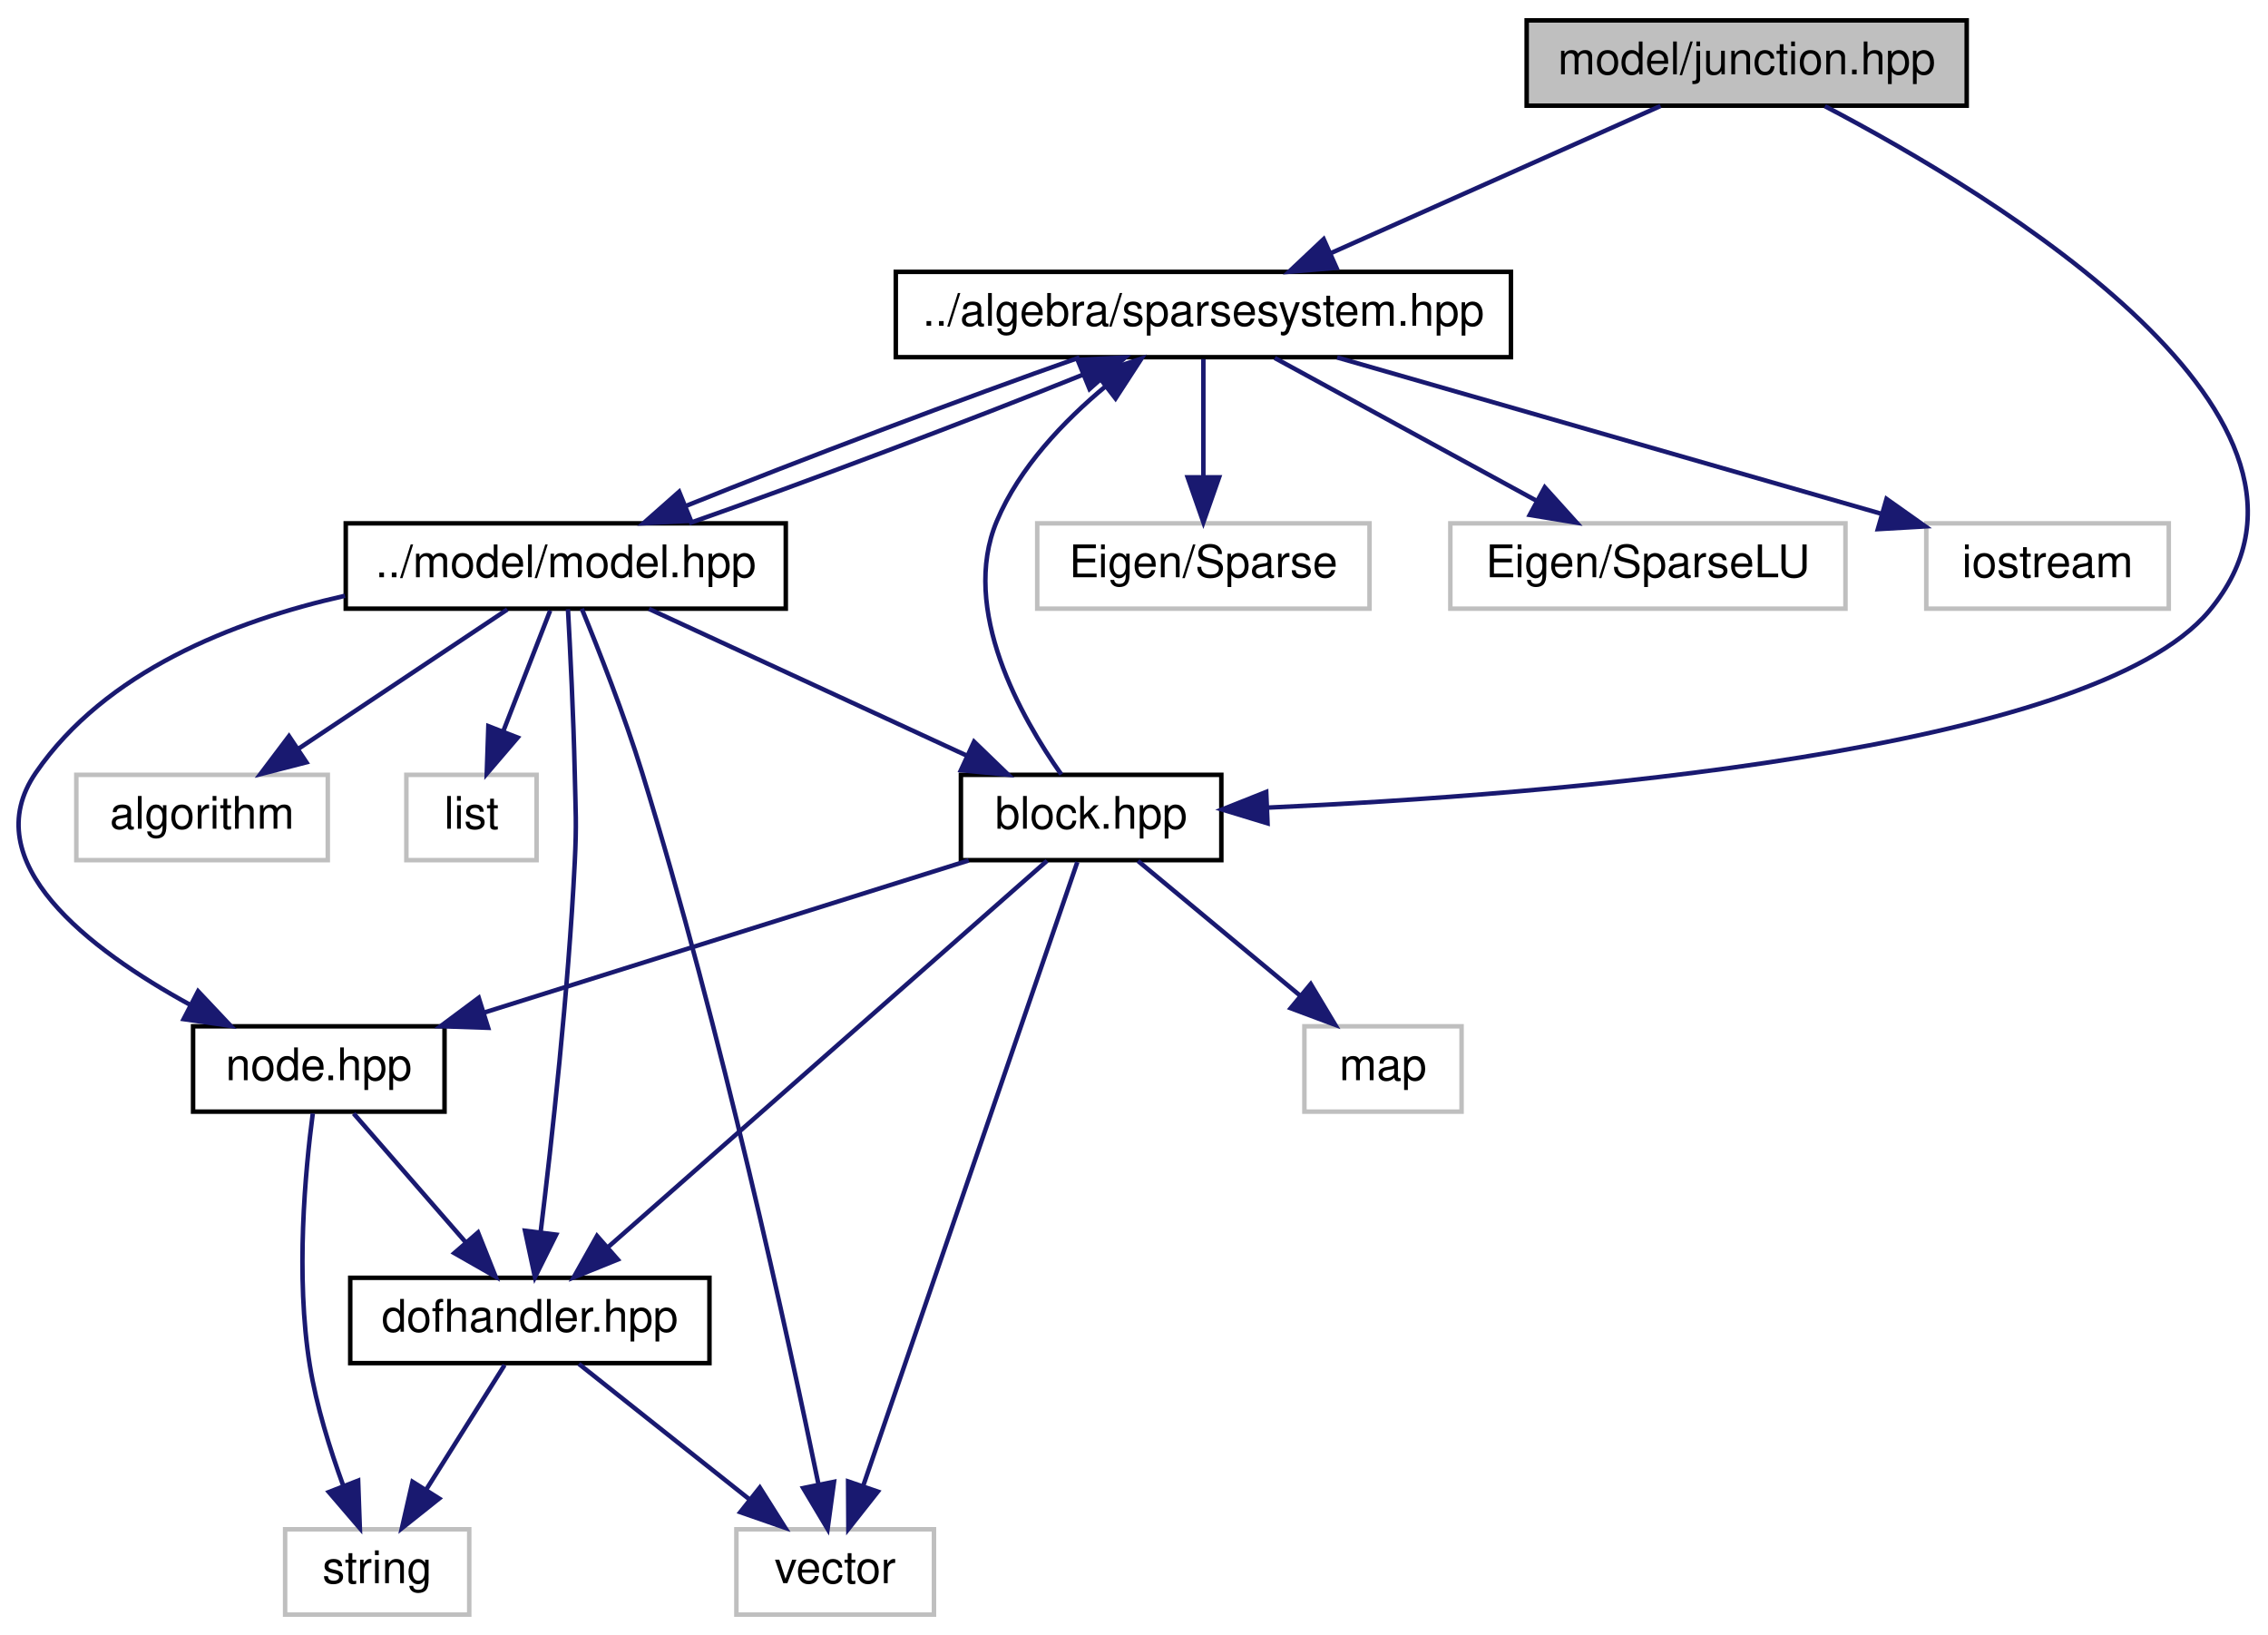
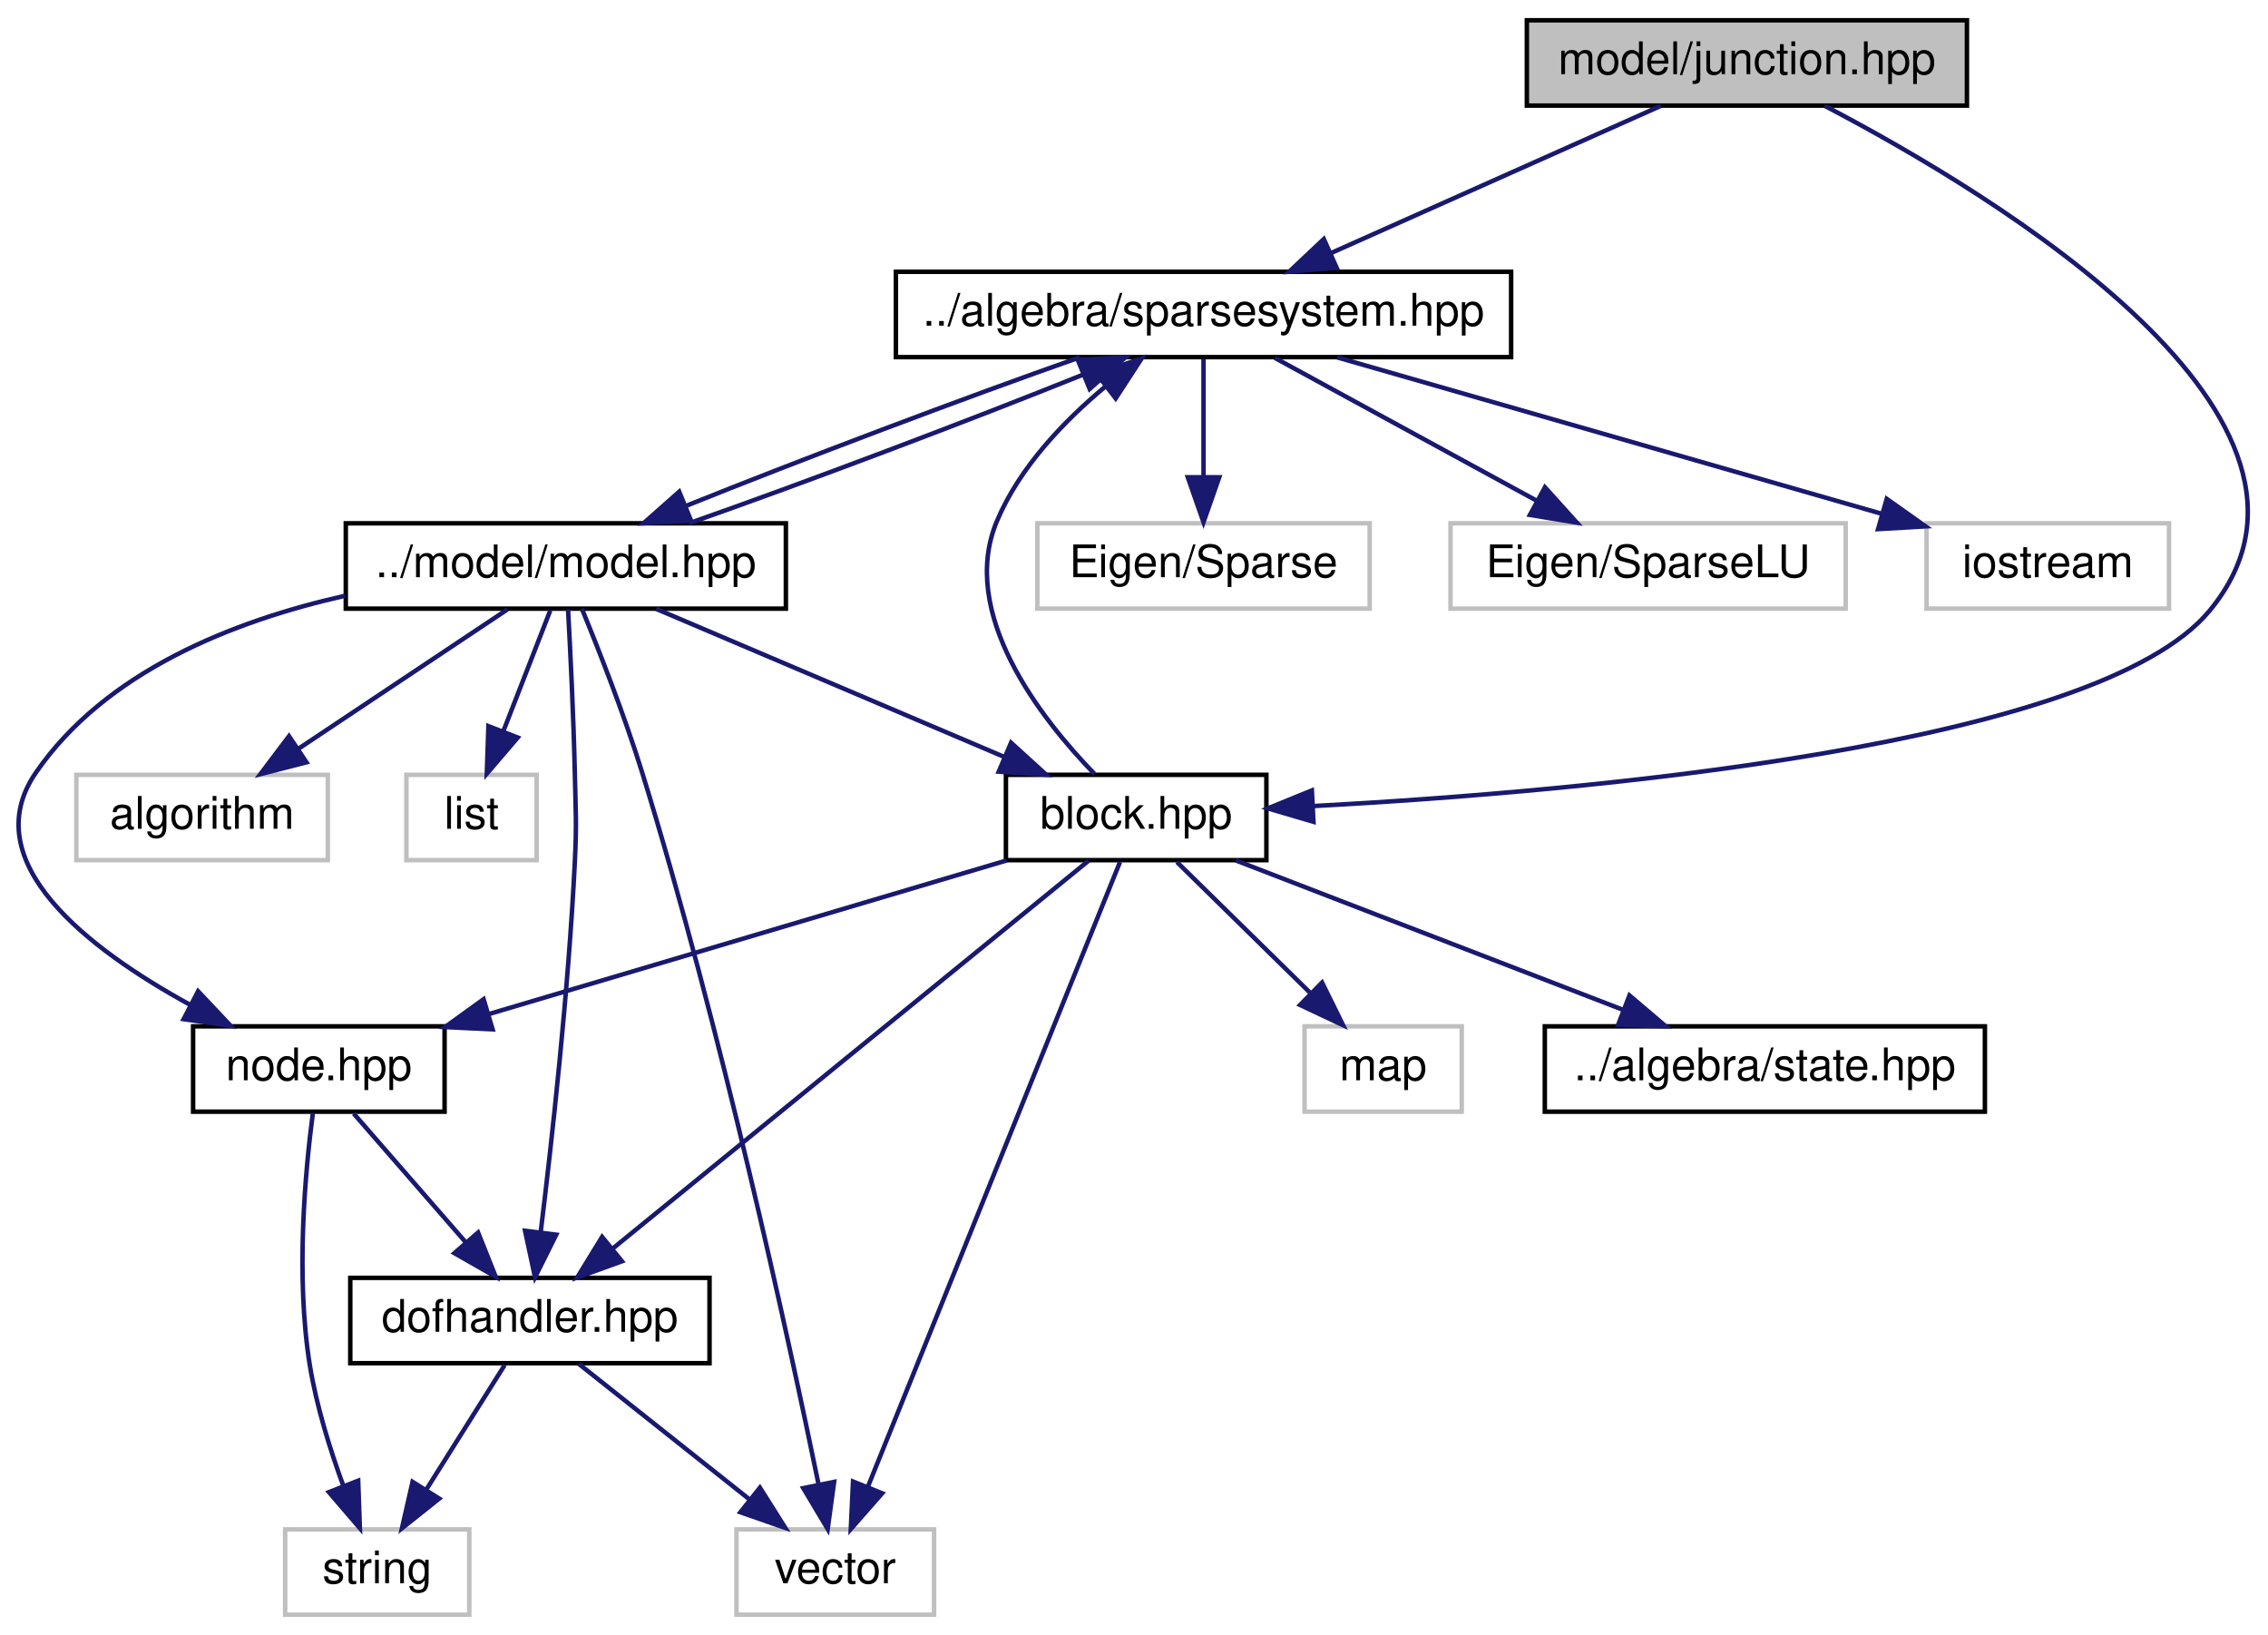
- <svg xmlns="http://www.w3.org/2000/svg" xmlns:xlink="http://www.w3.org/1999/xlink" width="505pt" height="364pt" viewBox="0.00 0.00 505.10 364.00">
+ <svg xmlns="http://www.w3.org/2000/svg" xmlns:xlink="http://www.w3.org/1999/xlink" width="505pt" height="364pt" viewBox="0.00 0.00 505.04 364.00">
  <g id="graph0" class="graph" transform="scale(1 1) rotate(0) translate(4 360)">
    <g id="node1" class="node">
      <g id="a_node1">
        <a xlink:title="MODEL::Junction source file.">
          <polygon fill="#bfbfbf" stroke="black" points="336,-336.5 336,-355.5 434,-355.5 434,-336.5 336,-336.5" />
          <text text-anchor="middle" x="385" y="-343.5" font-family="Helvetica,sans-Serif" font-size="10.00">model/junction.hpp</text>
        </a>
      </g>
    </g>
    <g id="node2" class="node">
      <g id="a_node2">
        <a xlink:href="sparsesystem_8hpp.html" target="_top" xlink:title="ALGEBRA::SparseSystem source file.">
          <polygon fill="none" stroke="black" points="195.5,-280.5 195.5,-299.5 332.5,-299.5 332.5,-280.5 195.5,-280.5" />
          <text text-anchor="middle" x="264" y="-287.5" font-family="Helvetica,sans-Serif" font-size="10.00">../algebra/sparsesystem.hpp</text>
        </a>
      </g>
    </g>
    <g id="edge1" class="edge">
      <path fill="none" stroke="midnightblue" d="M365.82,-336.44C346.09,-327.64 315.11,-313.81 292.5,-303.72" />
      <polygon fill="midnightblue" stroke="midnightblue" points="293.64,-300.4 283.08,-299.52 290.79,-306.79 293.64,-300.4" />
    </g>
    <g id="node10" class="node">
      <g id="a_node10">
        <a xlink:href="block_8hpp.html" target="_top" xlink:title="MODEL::Block source file.">
-           <polygon fill="none" stroke="black" points="210,-168.5 210,-187.5 268,-187.5 268,-168.5 210,-168.5" />
-           <text text-anchor="middle" x="239" y="-175.5" font-family="Helvetica,sans-Serif" font-size="10.00">block.hpp</text>
-         </a>
-       </g>
-     </g>
-     <g id="edge22" class="edge">
-       <path fill="none" stroke="midnightblue" d="M402.42,-336.39C440.19,-316.63 523.46,-266.45 488,-224 461.72,-192.54 341.44,-183.04 278.17,-180.19" />
-       <polygon fill="midnightblue" stroke="midnightblue" points="278.29,-176.7 268.16,-179.78 278,-183.69 278.29,-176.7" />
+           <polygon fill="none" stroke="black" points="220,-168.5 220,-187.5 278,-187.5 278,-168.5 220,-168.5" />
+           <text text-anchor="middle" x="249" y="-175.5" font-family="Helvetica,sans-Serif" font-size="10.00">block.hpp</text>
+         </a>
+       </g>
+     </g>
+     <g id="edge23" class="edge">
+       <path fill="none" stroke="midnightblue" d="M402.4,-336.41C440.13,-316.68 523.31,-266.58 488,-224 463.09,-193.97 349.59,-183.84 288.39,-180.54" />
+       <polygon fill="midnightblue" stroke="midnightblue" points="288.48,-177.04 278.32,-180.03 288.13,-184.03 288.48,-177.04" />
    </g>
    <g id="node3" class="node">
      <g id="a_node3">
        <a xlink:title=" ">
          <polygon fill="none" stroke="#bfbfbf" points="227,-224.5 227,-243.5 301,-243.5 301,-224.5 227,-224.5" />
          <text text-anchor="middle" x="264" y="-231.5" font-family="Helvetica,sans-Serif" font-size="10.00">Eigen/Sparse</text>
        </a>
      </g>
    </g>
    <g id="edge2" class="edge">
      <path fill="none" stroke="midnightblue" d="M264,-280.08C264,-273.01 264,-262.86 264,-253.99" />
      <polygon fill="midnightblue" stroke="midnightblue" points="267.5,-253.75 264,-243.75 260.5,-253.75 267.5,-253.75" />
    </g>
    <g id="node4" class="node">
      <g id="a_node4">
        <a xlink:title=" ">
          <polygon fill="none" stroke="#bfbfbf" points="319,-224.5 319,-243.5 407,-243.5 407,-224.5 319,-224.5" />
          <text text-anchor="middle" x="363" y="-231.5" font-family="Helvetica,sans-Serif" font-size="10.00">Eigen/SparseLU</text>
        </a>
      </g>
    </g>
    <g id="edge3" class="edge">
      <path fill="none" stroke="midnightblue" d="M279.9,-280.32C295.64,-271.74 319.94,-258.49 338.21,-248.52" />
      <polygon fill="midnightblue" stroke="midnightblue" points="340.03,-251.52 347.13,-243.65 336.68,-245.37 340.03,-251.52" />
    </g>
    <g id="node5" class="node">
      <g id="a_node5">
        <a xlink:title=" ">
          <polygon fill="none" stroke="#bfbfbf" points="425,-224.5 425,-243.5 479,-243.5 479,-224.5 425,-224.5" />
          <text text-anchor="middle" x="452" y="-231.5" font-family="Helvetica,sans-Serif" font-size="10.00">iostream</text>
        </a>
      </g>
    </g>
    <g id="edge4" class="edge">
      <path fill="none" stroke="midnightblue" d="M293.79,-280.44C326.58,-271.02 379.35,-255.87 414.82,-245.68" />
      <polygon fill="midnightblue" stroke="midnightblue" points="416.14,-248.94 424.79,-242.82 414.21,-242.21 416.14,-248.94" />
    </g>
    <g id="node6" class="node">
      <g id="a_node6">
        <a xlink:href="model_8hpp.html" target="_top" xlink:title="MODEL::Model source file.">
          <polygon fill="none" stroke="black" points="73,-224.5 73,-243.5 171,-243.5 171,-224.5 73,-224.5" />
          <text text-anchor="middle" x="122" y="-231.5" font-family="Helvetica,sans-Serif" font-size="10.00">../model/model.hpp</text>
        </a>
      </g>
    </g>
    <g id="edge5" class="edge">
      <path fill="none" stroke="midnightblue" d="M236.41,-280.44C210.98,-271.52 173.73,-257.44 148.62,-247.32" />
      <polygon fill="midnightblue" stroke="midnightblue" points="149.89,-244.06 139.31,-243.52 147.25,-250.54 149.89,-244.06" />
    </g>
    <g id="edge9" class="edge">
      <path fill="none" stroke="midnightblue" d="M149.47,-243.52C174.87,-252.43 212.12,-266.5 237.27,-276.64" />
      <polygon fill="midnightblue" stroke="midnightblue" points="236,-279.9 246.59,-280.44 238.65,-273.42 236,-279.9" />
    </g>
    <g id="node7" class="node">
      <g id="a_node7">
        <a xlink:title=" ">
          <polygon fill="none" stroke="#bfbfbf" points="13,-168.5 13,-187.5 69,-187.5 69,-168.5 13,-168.5" />
          <text text-anchor="middle" x="41" y="-175.5" font-family="Helvetica,sans-Serif" font-size="10.00">algorithm</text>
        </a>
      </g>
    </g>
    <g id="edge6" class="edge">
      <path fill="none" stroke="midnightblue" d="M108.98,-224.32C96.47,-215.98 77.32,-203.21 62.53,-193.35" />
      <polygon fill="midnightblue" stroke="midnightblue" points="64.24,-190.29 53.98,-187.65 60.36,-196.11 64.24,-190.29" />
    </g>
    <g id="node8" class="node">
      <g id="a_node8">
        <a xlink:title=" ">
          <polygon fill="none" stroke="#bfbfbf" points="86.5,-168.5 86.5,-187.5 115.5,-187.5 115.5,-168.5 86.5,-168.5" />
          <text text-anchor="middle" x="101" y="-175.5" font-family="Helvetica,sans-Serif" font-size="10.00">list</text>
        </a>
      </g>
    </g>
    <g id="edge7" class="edge">
      <path fill="none" stroke="midnightblue" d="M118.53,-224.08C115.69,-216.77 111.57,-206.18 108.04,-197.1" />
      <polygon fill="midnightblue" stroke="midnightblue" points="111.29,-195.8 104.4,-187.75 104.76,-198.34 111.29,-195.8" />
    </g>
    <g id="node9" class="node">
      <g id="a_node9">
        <a xlink:title=" ">
          <polygon fill="none" stroke="#bfbfbf" points="160,-0.5 160,-19.5 204,-19.5 204,-0.5 160,-0.5" />
          <text text-anchor="middle" x="182" y="-7.5" font-family="Helvetica,sans-Serif" font-size="10.00">vector</text>
        </a>
      </g>
    </g>
    <g id="edge8" class="edge">
      <path fill="none" stroke="midnightblue" d="M125.57,-224.48C129.26,-215.51 135,-200.93 139,-188 156.62,-130.97 171.63,-61.82 178.3,-29.42" />
      <polygon fill="midnightblue" stroke="midnightblue" points="181.74,-30.07 180.31,-19.58 174.88,-28.68 181.74,-30.07" />
    </g>
    <g id="edge10" class="edge">
-       <path fill="none" stroke="midnightblue" d="M140.54,-224.44C159.62,-215.64 189.57,-201.81 211.43,-191.72" />
-       <polygon fill="midnightblue" stroke="midnightblue" points="212.93,-194.88 220.55,-187.52 210,-188.53 212.93,-194.88" />
-     </g>
-     <g id="node12" class="node">
-       <g id="a_node12">
+       <path fill="none" stroke="midnightblue" d="M142.12,-224.44C163.02,-215.56 195.93,-201.56 219.71,-191.45" />
+       <polygon fill="midnightblue" stroke="midnightblue" points="221.14,-194.65 228.97,-187.52 218.4,-188.21 221.14,-194.65" />
+     </g>
+     <g id="node13" class="node">
+       <g id="a_node13">
        <a xlink:href="dofhandler_8hpp.html" target="_top" xlink:title="MODEL::DOFHandler source file.">
          <polygon fill="none" stroke="black" points="74,-56.5 74,-75.5 154,-75.5 154,-56.5 74,-56.5" />
          <text text-anchor="middle" x="114" y="-63.5" font-family="Helvetica,sans-Serif" font-size="10.00">dofhandler.hpp</text>
        </a>
      </g>
    </g>
-     <g id="edge20" class="edge">
+     <g id="edge21" class="edge">
      <path fill="none" stroke="midnightblue" d="M122.49,-224.38C122.99,-215.32 123.72,-200.67 124,-188 124.19,-179.11 124.44,-176.88 124,-168 122.57,-139.18 118.88,-105.9 116.4,-85.66" />
      <polygon fill="midnightblue" stroke="midnightblue" points="119.86,-85.11 115.14,-75.63 112.92,-85.98 119.86,-85.11" />
    </g>
-     <g id="node14" class="node">
-       <g id="a_node14">
+     <g id="node15" class="node">
+       <g id="a_node15">
        <a xlink:href="node_8hpp.html" target="_top" xlink:title="MODEL::Node source file.">
          <polygon fill="none" stroke="black" points="39,-112.5 39,-131.5 95,-131.5 95,-112.5 39,-112.5" />
          <text text-anchor="middle" x="67" y="-119.5" font-family="Helvetica,sans-Serif" font-size="10.00">node.hpp</text>
        </a>
      </g>
    </g>
-     <g id="edge21" class="edge">
+     <g id="edge22" class="edge">
      <path fill="none" stroke="midnightblue" d="M72.84,-227.37C47.82,-221.74 19.48,-210.48 4,-188 -9.72,-168.09 15.79,-148.64 38.34,-136.29" />
      <polygon fill="midnightblue" stroke="midnightblue" points="40.11,-139.31 47.38,-131.6 36.89,-133.1 40.11,-139.31" />
    </g>
    <g id="edge13" class="edge">
-       <path fill="none" stroke="midnightblue" d="M232.36,-187.58C223.47,-200.18 209.72,-224.32 218,-244 223.02,-255.95 232.94,-266.31 242.29,-274.07" />
+       <path fill="none" stroke="midnightblue" d="M239.71,-187.71C227.73,-200.07 209.37,-223.49 218,-244 223.02,-255.95 232.94,-266.31 242.29,-274.07" />
      <polygon fill="midnightblue" stroke="midnightblue" points="240.16,-276.85 250.21,-280.19 244.44,-271.31 240.16,-276.85" />
    </g>
    <g id="edge12" class="edge">
-       <path fill="none" stroke="midnightblue" d="M235.93,-168.08C226.92,-141.83 200.38,-64.55 188.22,-29.12" />
-       <polygon fill="midnightblue" stroke="midnightblue" points="191.5,-27.89 184.94,-19.57 184.88,-30.16 191.5,-27.89" />
+       <path fill="none" stroke="midnightblue" d="M245.4,-168.08C234.8,-141.83 203.61,-64.55 189.31,-29.12" />
+       <polygon fill="midnightblue" stroke="midnightblue" points="192.44,-27.53 185.46,-19.57 185.95,-30.15 192.44,-27.53" />
    </g>
    <g id="node11" class="node">
      <g id="a_node11">
        <a xlink:title=" ">
          <polygon fill="none" stroke="#bfbfbf" points="286.5,-112.5 286.5,-131.5 321.5,-131.5 321.5,-112.5 286.5,-112.5" />
          <text text-anchor="middle" x="304" y="-119.5" font-family="Helvetica,sans-Serif" font-size="10.00">map</text>
        </a>
      </g>
    </g>
    <g id="edge11" class="edge">
-       <path fill="none" stroke="midnightblue" d="M249.44,-168.32C259.14,-160.26 273.81,-148.08 285.5,-138.37" />
-       <polygon fill="midnightblue" stroke="midnightblue" points="287.91,-140.92 293.36,-131.83 283.44,-135.53 287.91,-140.92" />
+       <path fill="none" stroke="midnightblue" d="M258.08,-168.08C266.17,-160.14 278.19,-148.34 287.91,-138.8" />
+       <polygon fill="midnightblue" stroke="midnightblue" points="290.4,-141.25 295.08,-131.75 285.5,-136.26 290.4,-141.25" />
+     </g>
+     <g id="node12" class="node">
+       <g id="a_node12">
+         <a xlink:href="state_8hpp.html" target="_top" xlink:title="ALGEBRA::State source file.">
+           <polygon fill="none" stroke="black" points="340,-112.5 340,-131.5 438,-131.5 438,-112.5 340,-112.5" />
+           <text text-anchor="middle" x="389" y="-119.5" font-family="Helvetica,sans-Serif" font-size="10.00">../algebra/state.hpp</text>
+         </a>
+       </g>
    </g>
    <g id="edge14" class="edge">
-       <path fill="none" stroke="midnightblue" d="M229.19,-168.37C208.1,-149.81 158.22,-105.91 131.54,-82.44" />
-       <polygon fill="midnightblue" stroke="midnightblue" points="133.58,-79.57 123.76,-75.59 128.96,-84.83 133.58,-79.57" />
+       <path fill="none" stroke="midnightblue" d="M271.18,-168.44C294.43,-159.48 331.15,-145.31 357.41,-135.18" />
+       <polygon fill="midnightblue" stroke="midnightblue" points="358.85,-138.38 366.92,-131.52 356.33,-131.85 358.85,-138.38" />
+     </g>
+     <g id="edge15" class="edge">
+       <path fill="none" stroke="midnightblue" d="M238.4,-168.37C215.53,-149.73 161.29,-105.53 132.57,-82.13" />
+       <polygon fill="midnightblue" stroke="midnightblue" points="134.5,-79.19 124.54,-75.59 130.08,-84.62 134.5,-79.19" />
+     </g>
+     <g id="edge18" class="edge">
+       <path fill="none" stroke="midnightblue" d="M220.16,-168.44C188.96,-159.19 139.09,-144.39 104.78,-134.21" />
+       <polygon fill="midnightblue" stroke="midnightblue" points="105.69,-130.83 95.1,-131.34 103.69,-137.54 105.69,-130.83" />
    </g>
    <g id="edge17" class="edge">
-       <path fill="none" stroke="midnightblue" d="M211.74,-168.44C182.56,-159.28 136.08,-144.69 103.69,-134.52" />
-       <polygon fill="midnightblue" stroke="midnightblue" points="104.71,-131.17 94.12,-131.52 102.62,-137.85 104.71,-131.17" />
-     </g>
-     <g id="edge16" class="edge">
      <path fill="none" stroke="midnightblue" d="M124.92,-56.32C135.17,-48.18 150.72,-35.84 163,-26.09" />
      <polygon fill="midnightblue" stroke="midnightblue" points="165.22,-28.79 170.87,-19.83 160.87,-23.31 165.22,-28.79" />
    </g>
-     <g id="node13" class="node">
-       <g id="a_node13">
+     <g id="node14" class="node">
+       <g id="a_node14">
        <a xlink:title=" ">
          <polygon fill="none" stroke="#bfbfbf" points="59.5,-0.5 59.5,-19.5 100.5,-19.5 100.5,-0.5 59.5,-0.5" />
          <text text-anchor="middle" x="80" y="-7.5" font-family="Helvetica,sans-Serif" font-size="10.00">string</text>
        </a>
      </g>
    </g>
-     <g id="edge15" class="edge">
+     <g id="edge16" class="edge">
      <path fill="none" stroke="midnightblue" d="M108.38,-56.08C103.63,-48.53 96.68,-37.49 90.85,-28.23" />
      <polygon fill="midnightblue" stroke="midnightblue" points="93.8,-26.35 85.51,-19.75 87.87,-30.08 93.8,-26.35" />
    </g>
-     <g id="edge19" class="edge">
+     <g id="edge20" class="edge">
      <path fill="none" stroke="midnightblue" d="M74.76,-112.08C81.53,-104.3 91.54,-92.8 99.75,-83.37" />
      <polygon fill="midnightblue" stroke="midnightblue" points="102.46,-85.59 106.38,-75.75 97.18,-81 102.46,-85.59" />
    </g>
-     <g id="edge18" class="edge">
+     <g id="edge19" class="edge">
      <path fill="none" stroke="midnightblue" d="M65.66,-112.1C64,-99.51 61.78,-75.84 65,-56 66.47,-46.96 69.49,-37.28 72.44,-29.22" />
      <polygon fill="midnightblue" stroke="midnightblue" points="75.76,-30.34 76.14,-19.75 69.24,-27.79 75.76,-30.34" />
    </g>
  </g>
</svg>
